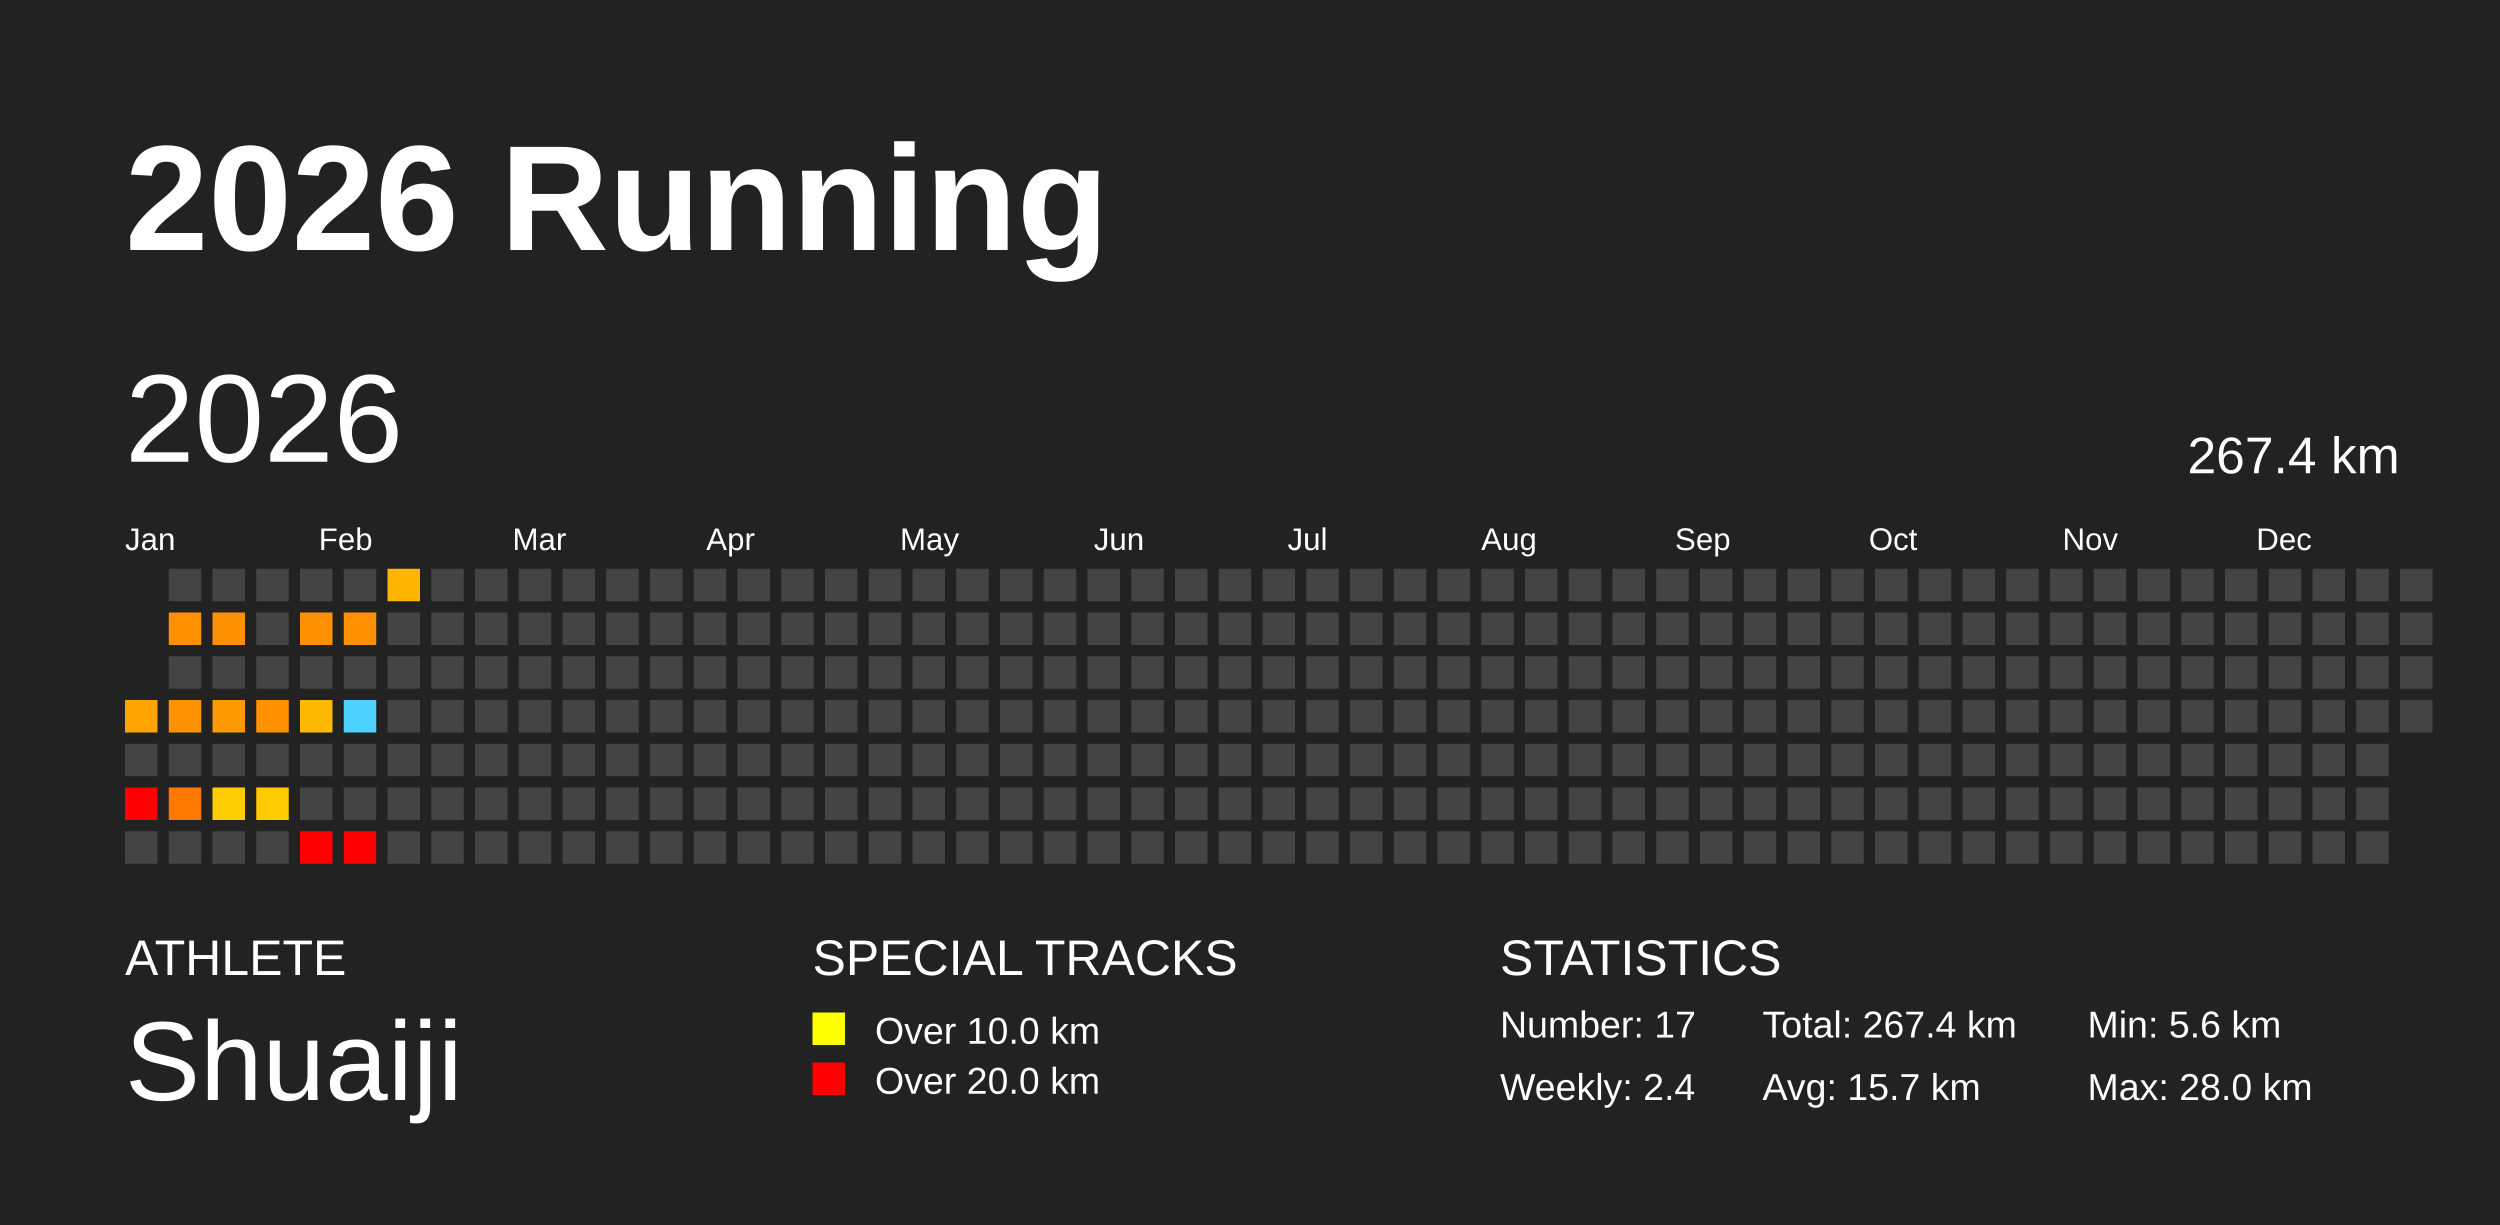
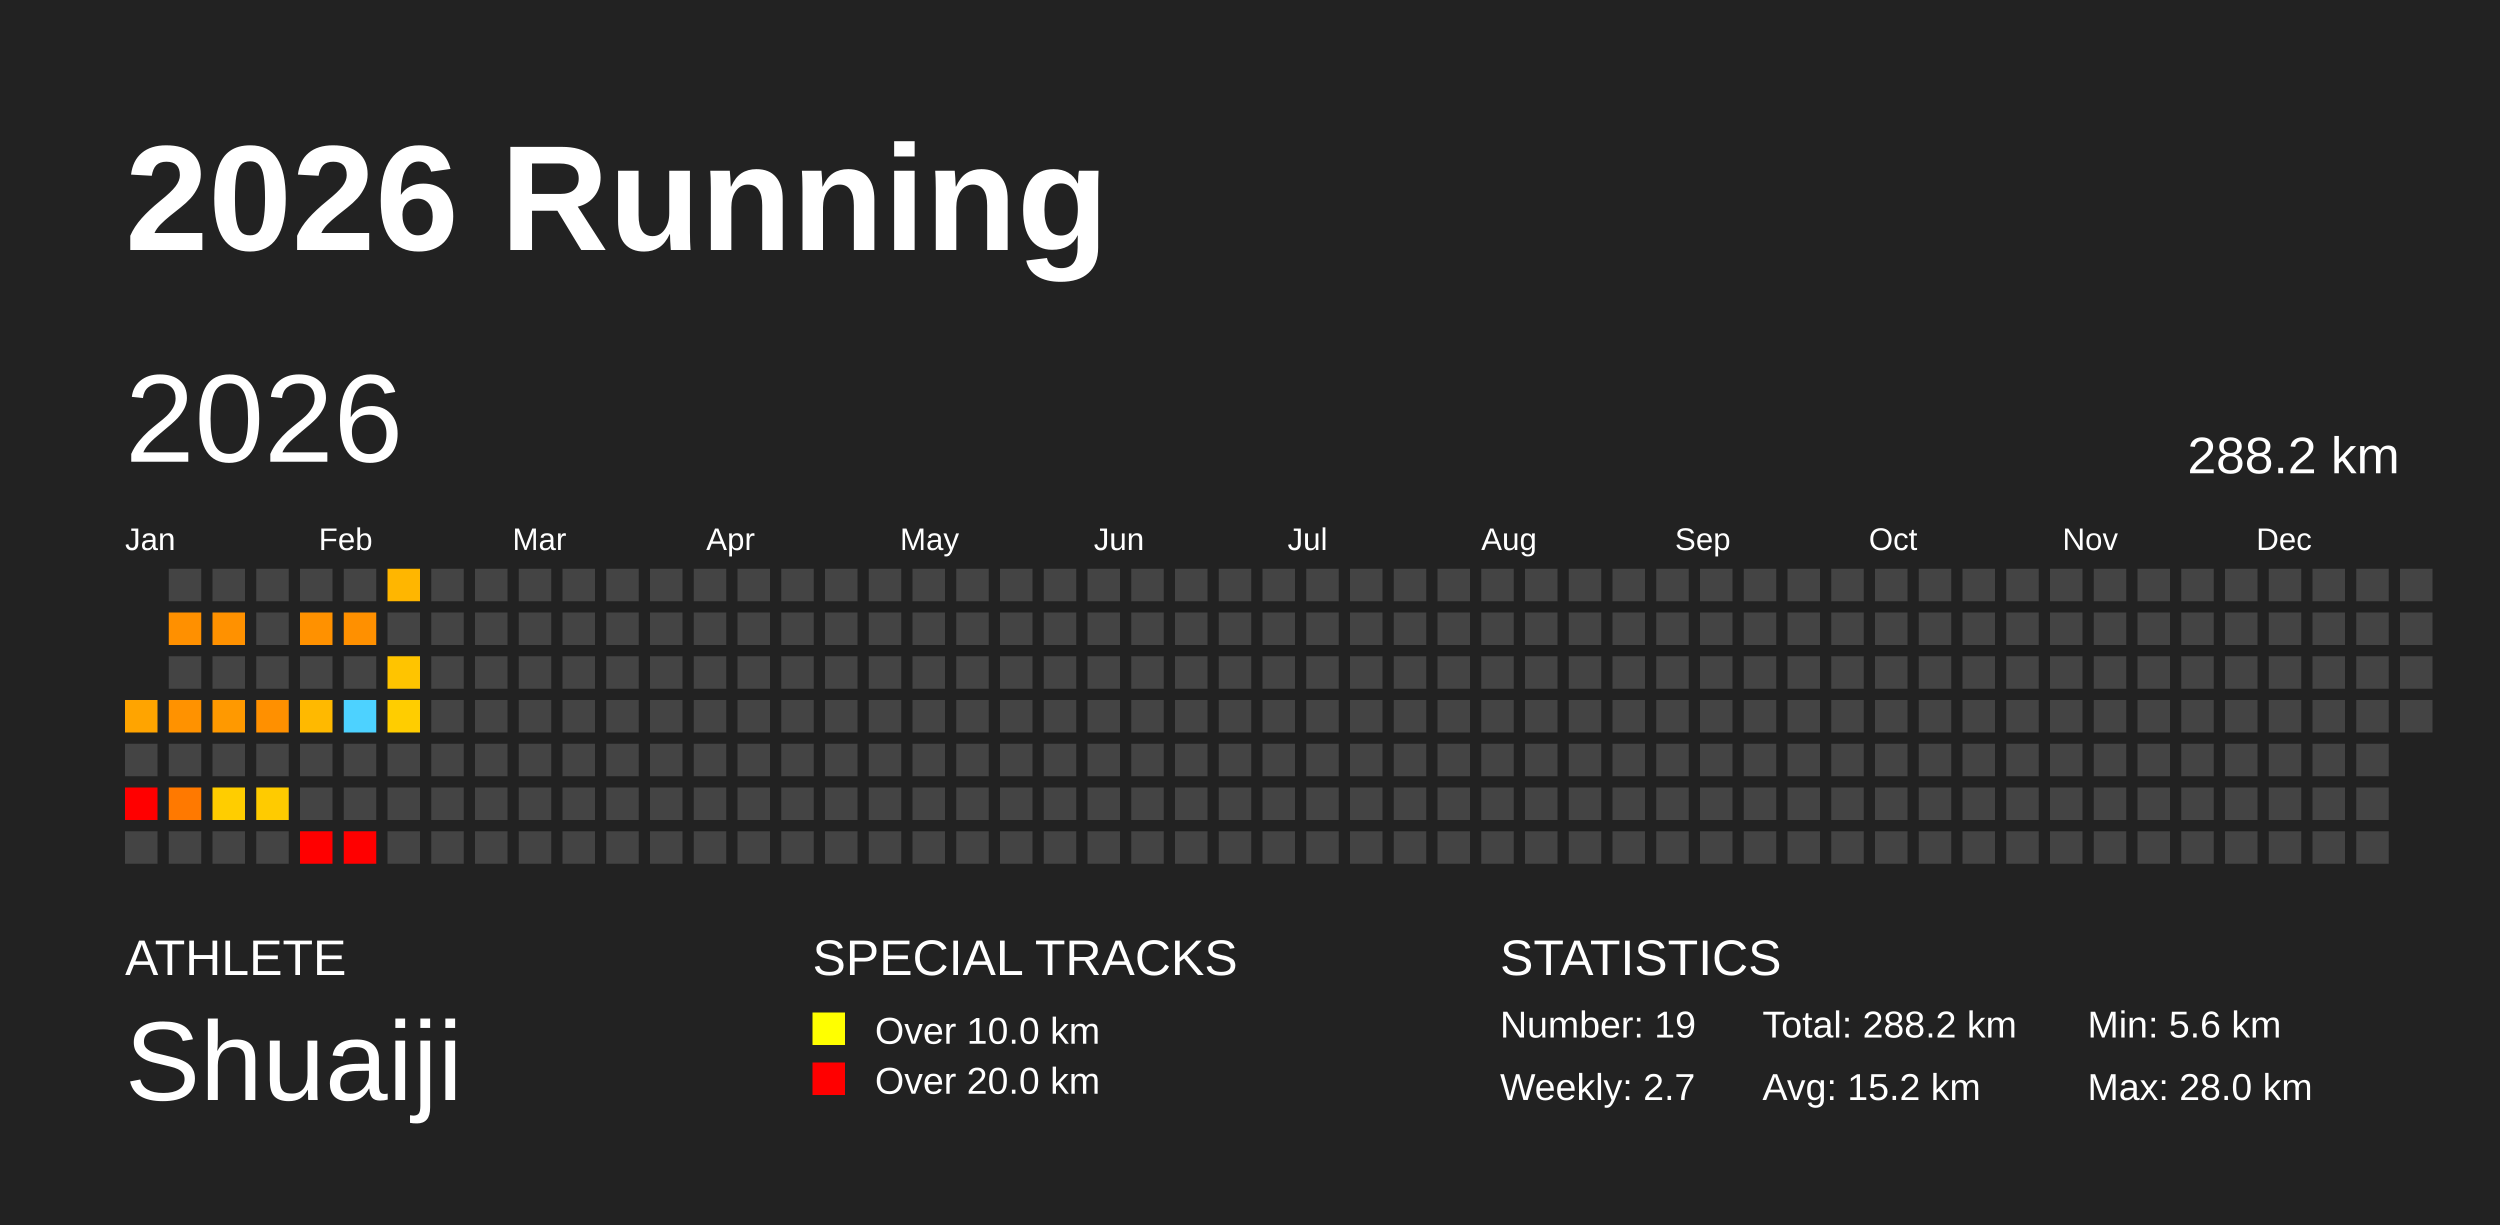
<svg xmlns="http://www.w3.org/2000/svg" baseProfile="full" height="98mm" version="1.1" viewBox="0,0,200,98" width="200mm">
  <defs />
  <rect fill="#222222" height="98" width="200" x="0" y="0" />
  <text fill="#FFFFFF" style="font-size:12px; font-family:Arial; font-weight:bold;" x="10" y="20">2026 Running</text>
  <text fill="#FFFFFF" style="font-size:4px; font-family:Arial" x="10" y="78">ATHLETE</text>
  <text fill="#FFFFFF" style="font-size:9px; font-family:Arial" x="10" y="88">Shuaiji</text>
  <text fill="#FFFFFF" style="font-size:4px; font-family:Arial" x="65" y="78">SPECIAL TRACKS</text>
  <rect fill="yellow" height="2.6" width="2.6" x="65" y="81" />
  <text fill="#FFFFFF" style="font-size:3px; font-family:Arial" x="70" y="83.5">Over 10.0 km</text>
  <rect fill="red" height="2.6" width="2.6" x="65" y="85" />
  <text fill="#FFFFFF" style="font-size:3px; font-family:Arial" x="70" y="87.5">Over 20.0 km</text>
  <text fill="#FFFFFF" style="font-size:4px; font-family:Arial" x="120" y="78">STATISTICS</text>
-   <text fill="#FFFFFF" style="font-size:3px; font-family:Arial" x="120" y="83">Number: 17</text>
-   <text fill="#FFFFFF" style="font-size:3px; font-family:Arial" x="120" y="88">Weekly: 2.4</text>
-   <text fill="#FFFFFF" style="font-size:3px; font-family:Arial" x="141" y="83">Total: 267.4 km</text>
-   <text fill="#FFFFFF" style="font-size:3px; font-family:Arial" x="141" y="88">Avg: 15.7 km</text>
+   <text fill="#FFFFFF" style="font-size:3px; font-family:Arial" x="120" y="83">Number: 19</text>
+   <text fill="#FFFFFF" style="font-size:3px; font-family:Arial" x="120" y="88">Weekly: 2.7</text>
+   <text fill="#FFFFFF" style="font-size:3px; font-family:Arial" x="141" y="83">Total: 288.2 km</text>
+   <text fill="#FFFFFF" style="font-size:3px; font-family:Arial" x="141" y="88">Avg: 15.2 km</text>
  <text fill="#FFFFFF" style="font-size:3px; font-family:Arial" x="167" y="83">Min: 5.6 km</text>
  <text fill="#FFFFFF" style="font-size:3px; font-family:Arial" x="167" y="88">Max: 28.0 km</text>
  <text dominant-baseline="hanging" fill="#FFFFFF" style="font-size:10.0px; font-family:Arial;" x="10" y="30">2026</text>
-   <text dominant-baseline="hanging" fill="#FFFFFF" style="font-size:4.125px; font-family:Arial;" x="175" y="35">267.4 km</text>
+   <text dominant-baseline="hanging" fill="#FFFFFF" style="font-size:4.125px; font-family:Arial;" x="175" y="35">288.2 km</text>
  <text fill="#FFFFFF" style="font-size:2.5px; font-family:Arial" x="10.0" y="44">Jan</text>
  <text fill="#FFFFFF" style="font-size:2.5px; font-family:Arial" x="25.5" y="44">Feb</text>
  <text fill="#FFFFFF" style="font-size:2.5px; font-family:Arial" x="41.0" y="44">Mar</text>
  <text fill="#FFFFFF" style="font-size:2.5px; font-family:Arial" x="56.5" y="44">Apr</text>
  <text fill="#FFFFFF" style="font-size:2.5px; font-family:Arial" x="72.0" y="44">May</text>
  <text fill="#FFFFFF" style="font-size:2.5px; font-family:Arial" x="87.5" y="44">Jun</text>
  <text fill="#FFFFFF" style="font-size:2.5px; font-family:Arial" x="103.0" y="44">Jul</text>
  <text fill="#FFFFFF" style="font-size:2.5px; font-family:Arial" x="118.5" y="44">Aug</text>
  <text fill="#FFFFFF" style="font-size:2.5px; font-family:Arial" x="134.0" y="44">Sep</text>
  <text fill="#FFFFFF" style="font-size:2.5px; font-family:Arial" x="149.5" y="44">Oct</text>
  <text fill="#FFFFFF" style="font-size:2.5px; font-family:Arial" x="165.0" y="44">Nov</text>
  <text fill="#FFFFFF" style="font-size:2.5px; font-family:Arial" x="180.5" y="44">Dec</text>
  <rect fill="#ffa400" height="2.6" width="2.6" x="10.0" y="56.0" />
  <rect fill="#444444" height="2.6" width="2.6" x="10.0" y="59.5" />
  <rect fill="red" height="2.6" width="2.6" x="10.0" y="63.0" />
  <rect fill="#444444" height="2.6" width="2.6" x="10.0" y="66.5" />
  <rect fill="#444444" height="2.6" width="2.6" x="13.5" y="45.5" />
  <rect fill="#ff9000" height="2.6" width="2.6" x="13.5" y="49.0" />
  <rect fill="#444444" height="2.6" width="2.6" x="13.5" y="52.5" />
  <rect fill="#ff9200" height="2.6" width="2.6" x="13.5" y="56.0" />
  <rect fill="#444444" height="2.6" width="2.6" x="13.5" y="59.5" />
  <rect fill="#ff7900" height="2.6" width="2.6" x="13.5" y="63.0" />
  <rect fill="#444444" height="2.6" width="2.6" x="13.5" y="66.5" />
  <rect fill="#444444" height="2.6" width="2.6" x="17.0" y="45.5" />
  <rect fill="#ff9100" height="2.6" width="2.6" x="17.0" y="49.0" />
  <rect fill="#444444" height="2.6" width="2.6" x="17.0" y="52.5" />
  <rect fill="#ff9900" height="2.6" width="2.6" x="17.0" y="56.0" />
  <rect fill="#444444" height="2.6" width="2.6" x="17.0" y="59.5" />
  <rect fill="#ffcd00" height="2.6" width="2.6" x="17.0" y="63.0" />
  <rect fill="#444444" height="2.6" width="2.6" x="17.0" y="66.5" />
  <rect fill="#444444" height="2.6" width="2.6" x="20.5" y="45.5" />
  <rect fill="#444444" height="2.6" width="2.6" x="20.5" y="49.0" />
  <rect fill="#444444" height="2.6" width="2.6" x="20.5" y="52.5" />
  <rect fill="#ff9000" height="2.6" width="2.6" x="20.5" y="56.0" />
  <rect fill="#444444" height="2.6" width="2.6" x="20.5" y="59.5" />
  <rect fill="#ffcb00" height="2.6" width="2.6" x="20.5" y="63.0" />
  <rect fill="#444444" height="2.6" width="2.6" x="20.5" y="66.5" />
  <rect fill="#444444" height="2.6" width="2.6" x="24.0" y="45.5" />
  <rect fill="#ff9100" height="2.6" width="2.6" x="24.0" y="49.0" />
  <rect fill="#444444" height="2.6" width="2.6" x="24.0" y="52.5" />
  <rect fill="#ffb900" height="2.6" width="2.6" x="24.0" y="56.0" />
  <rect fill="#444444" height="2.6" width="2.6" x="24.0" y="59.5" />
  <rect fill="#444444" height="2.6" width="2.6" x="24.0" y="63.0" />
  <rect fill="red" height="2.6" width="2.6" x="24.0" y="66.5" />
  <rect fill="#444444" height="2.6" width="2.6" x="27.5" y="45.5" />
  <rect fill="#ff9000" height="2.6" width="2.6" x="27.5" y="49.0" />
  <rect fill="#444444" height="2.6" width="2.6" x="27.5" y="52.5" />
  <rect fill="#4dd2ff" height="2.6" width="2.6" x="27.5" y="56.0" />
  <rect fill="#444444" height="2.6" width="2.6" x="27.5" y="59.5" />
  <rect fill="#444444" height="2.6" width="2.6" x="27.5" y="63.0" />
  <rect fill="red" height="2.6" width="2.6" x="27.5" y="66.5" />
  <rect fill="#ffb600" height="2.6" width="2.6" x="31.0" y="45.5" />
  <rect fill="#444444" height="2.6" width="2.6" x="31.0" y="49.0" />
-   <rect fill="#444444" height="2.6" width="2.6" x="31.0" y="52.5" />
-   <rect fill="#444444" height="2.6" width="2.6" x="31.0" y="56.0" />
+   <rect fill="#ffc400" height="2.6" width="2.6" x="31.0" y="52.5" />
+   <rect fill="#ffcd00" height="2.6" width="2.6" x="31.0" y="56.0" />
  <rect fill="#444444" height="2.6" width="2.6" x="31.0" y="59.5" />
  <rect fill="#444444" height="2.6" width="2.6" x="31.0" y="63.0" />
  <rect fill="#444444" height="2.6" width="2.6" x="31.0" y="66.5" />
  <rect fill="#444444" height="2.6" width="2.6" x="34.5" y="45.5" />
  <rect fill="#444444" height="2.6" width="2.6" x="34.5" y="49.0" />
  <rect fill="#444444" height="2.6" width="2.6" x="34.5" y="52.5" />
  <rect fill="#444444" height="2.6" width="2.6" x="34.5" y="56.0" />
  <rect fill="#444444" height="2.6" width="2.6" x="34.5" y="59.5" />
  <rect fill="#444444" height="2.6" width="2.6" x="34.5" y="63.0" />
  <rect fill="#444444" height="2.6" width="2.6" x="34.5" y="66.5" />
  <rect fill="#444444" height="2.6" width="2.6" x="38.0" y="45.5" />
  <rect fill="#444444" height="2.6" width="2.6" x="38.0" y="49.0" />
  <rect fill="#444444" height="2.6" width="2.6" x="38.0" y="52.5" />
  <rect fill="#444444" height="2.6" width="2.6" x="38.0" y="56.0" />
  <rect fill="#444444" height="2.6" width="2.6" x="38.0" y="59.5" />
  <rect fill="#444444" height="2.6" width="2.6" x="38.0" y="63.0" />
  <rect fill="#444444" height="2.6" width="2.6" x="38.0" y="66.5" />
  <rect fill="#444444" height="2.6" width="2.6" x="41.5" y="45.5" />
  <rect fill="#444444" height="2.6" width="2.6" x="41.5" y="49.0" />
  <rect fill="#444444" height="2.6" width="2.6" x="41.5" y="52.5" />
  <rect fill="#444444" height="2.6" width="2.6" x="41.5" y="56.0" />
  <rect fill="#444444" height="2.6" width="2.6" x="41.5" y="59.5" />
  <rect fill="#444444" height="2.6" width="2.6" x="41.5" y="63.0" />
  <rect fill="#444444" height="2.6" width="2.6" x="41.5" y="66.5" />
  <rect fill="#444444" height="2.6" width="2.6" x="45.0" y="45.5" />
  <rect fill="#444444" height="2.6" width="2.6" x="45.0" y="49.0" />
  <rect fill="#444444" height="2.6" width="2.6" x="45.0" y="52.5" />
  <rect fill="#444444" height="2.6" width="2.6" x="45.0" y="56.0" />
  <rect fill="#444444" height="2.6" width="2.6" x="45.0" y="59.5" />
  <rect fill="#444444" height="2.6" width="2.6" x="45.0" y="63.0" />
  <rect fill="#444444" height="2.6" width="2.6" x="45.0" y="66.5" />
  <rect fill="#444444" height="2.6" width="2.6" x="48.5" y="45.5" />
  <rect fill="#444444" height="2.6" width="2.6" x="48.5" y="49.0" />
  <rect fill="#444444" height="2.6" width="2.6" x="48.5" y="52.5" />
  <rect fill="#444444" height="2.6" width="2.6" x="48.5" y="56.0" />
  <rect fill="#444444" height="2.6" width="2.6" x="48.5" y="59.5" />
  <rect fill="#444444" height="2.6" width="2.6" x="48.5" y="63.0" />
  <rect fill="#444444" height="2.6" width="2.6" x="48.5" y="66.5" />
  <rect fill="#444444" height="2.6" width="2.6" x="52.0" y="45.5" />
  <rect fill="#444444" height="2.6" width="2.6" x="52.0" y="49.0" />
  <rect fill="#444444" height="2.6" width="2.6" x="52.0" y="52.5" />
  <rect fill="#444444" height="2.6" width="2.6" x="52.0" y="56.0" />
  <rect fill="#444444" height="2.6" width="2.6" x="52.0" y="59.5" />
  <rect fill="#444444" height="2.6" width="2.6" x="52.0" y="63.0" />
  <rect fill="#444444" height="2.6" width="2.6" x="52.0" y="66.5" />
  <rect fill="#444444" height="2.6" width="2.6" x="55.5" y="45.5" />
  <rect fill="#444444" height="2.6" width="2.6" x="55.5" y="49.0" />
  <rect fill="#444444" height="2.6" width="2.6" x="55.5" y="52.5" />
  <rect fill="#444444" height="2.6" width="2.6" x="55.5" y="56.0" />
  <rect fill="#444444" height="2.6" width="2.6" x="55.5" y="59.5" />
  <rect fill="#444444" height="2.6" width="2.6" x="55.5" y="63.0" />
  <rect fill="#444444" height="2.6" width="2.6" x="55.5" y="66.5" />
  <rect fill="#444444" height="2.6" width="2.6" x="59.0" y="45.5" />
  <rect fill="#444444" height="2.6" width="2.6" x="59.0" y="49.0" />
  <rect fill="#444444" height="2.6" width="2.6" x="59.0" y="52.5" />
  <rect fill="#444444" height="2.6" width="2.6" x="59.0" y="56.0" />
  <rect fill="#444444" height="2.6" width="2.6" x="59.0" y="59.5" />
  <rect fill="#444444" height="2.6" width="2.6" x="59.0" y="63.0" />
  <rect fill="#444444" height="2.6" width="2.6" x="59.0" y="66.5" />
  <rect fill="#444444" height="2.6" width="2.6" x="62.5" y="45.5" />
  <rect fill="#444444" height="2.6" width="2.6" x="62.5" y="49.0" />
  <rect fill="#444444" height="2.6" width="2.6" x="62.5" y="52.5" />
  <rect fill="#444444" height="2.6" width="2.6" x="62.5" y="56.0" />
  <rect fill="#444444" height="2.6" width="2.6" x="62.5" y="59.5" />
  <rect fill="#444444" height="2.6" width="2.6" x="62.5" y="63.0" />
  <rect fill="#444444" height="2.6" width="2.6" x="62.5" y="66.5" />
  <rect fill="#444444" height="2.6" width="2.6" x="66.0" y="45.5" />
  <rect fill="#444444" height="2.6" width="2.6" x="66.0" y="49.0" />
  <rect fill="#444444" height="2.6" width="2.6" x="66.0" y="52.5" />
  <rect fill="#444444" height="2.6" width="2.6" x="66.0" y="56.0" />
  <rect fill="#444444" height="2.6" width="2.6" x="66.0" y="59.5" />
  <rect fill="#444444" height="2.6" width="2.6" x="66.0" y="63.0" />
  <rect fill="#444444" height="2.6" width="2.6" x="66.0" y="66.5" />
  <rect fill="#444444" height="2.6" width="2.6" x="69.5" y="45.5" />
  <rect fill="#444444" height="2.6" width="2.6" x="69.5" y="49.0" />
  <rect fill="#444444" height="2.6" width="2.6" x="69.5" y="52.5" />
  <rect fill="#444444" height="2.6" width="2.6" x="69.5" y="56.0" />
  <rect fill="#444444" height="2.6" width="2.6" x="69.5" y="59.5" />
  <rect fill="#444444" height="2.6" width="2.6" x="69.5" y="63.0" />
  <rect fill="#444444" height="2.6" width="2.6" x="69.5" y="66.5" />
  <rect fill="#444444" height="2.6" width="2.6" x="73.0" y="45.5" />
  <rect fill="#444444" height="2.6" width="2.6" x="73.0" y="49.0" />
  <rect fill="#444444" height="2.6" width="2.6" x="73.0" y="52.5" />
  <rect fill="#444444" height="2.6" width="2.6" x="73.0" y="56.0" />
  <rect fill="#444444" height="2.6" width="2.6" x="73.0" y="59.5" />
  <rect fill="#444444" height="2.6" width="2.6" x="73.0" y="63.0" />
  <rect fill="#444444" height="2.6" width="2.6" x="73.0" y="66.5" />
  <rect fill="#444444" height="2.6" width="2.6" x="76.5" y="45.5" />
  <rect fill="#444444" height="2.6" width="2.6" x="76.5" y="49.0" />
  <rect fill="#444444" height="2.6" width="2.6" x="76.5" y="52.5" />
  <rect fill="#444444" height="2.6" width="2.6" x="76.5" y="56.0" />
  <rect fill="#444444" height="2.6" width="2.6" x="76.5" y="59.5" />
  <rect fill="#444444" height="2.6" width="2.6" x="76.5" y="63.0" />
  <rect fill="#444444" height="2.6" width="2.6" x="76.5" y="66.5" />
  <rect fill="#444444" height="2.6" width="2.6" x="80.0" y="45.5" />
  <rect fill="#444444" height="2.6" width="2.6" x="80.0" y="49.0" />
  <rect fill="#444444" height="2.6" width="2.6" x="80.0" y="52.5" />
  <rect fill="#444444" height="2.6" width="2.6" x="80.0" y="56.0" />
  <rect fill="#444444" height="2.6" width="2.6" x="80.0" y="59.5" />
  <rect fill="#444444" height="2.6" width="2.6" x="80.0" y="63.0" />
  <rect fill="#444444" height="2.6" width="2.6" x="80.0" y="66.5" />
  <rect fill="#444444" height="2.6" width="2.6" x="83.5" y="45.5" />
  <rect fill="#444444" height="2.6" width="2.6" x="83.5" y="49.0" />
  <rect fill="#444444" height="2.6" width="2.6" x="83.5" y="52.5" />
  <rect fill="#444444" height="2.6" width="2.6" x="83.5" y="56.0" />
  <rect fill="#444444" height="2.6" width="2.6" x="83.5" y="59.5" />
  <rect fill="#444444" height="2.6" width="2.6" x="83.5" y="63.0" />
  <rect fill="#444444" height="2.6" width="2.6" x="83.5" y="66.5" />
  <rect fill="#444444" height="2.6" width="2.6" x="87.0" y="45.5" />
  <rect fill="#444444" height="2.6" width="2.6" x="87.0" y="49.0" />
  <rect fill="#444444" height="2.6" width="2.6" x="87.0" y="52.5" />
  <rect fill="#444444" height="2.6" width="2.6" x="87.0" y="56.0" />
  <rect fill="#444444" height="2.6" width="2.6" x="87.0" y="59.5" />
  <rect fill="#444444" height="2.6" width="2.6" x="87.0" y="63.0" />
  <rect fill="#444444" height="2.6" width="2.6" x="87.0" y="66.5" />
  <rect fill="#444444" height="2.6" width="2.6" x="90.5" y="45.5" />
  <rect fill="#444444" height="2.6" width="2.6" x="90.5" y="49.0" />
  <rect fill="#444444" height="2.6" width="2.6" x="90.5" y="52.5" />
  <rect fill="#444444" height="2.6" width="2.6" x="90.5" y="56.0" />
  <rect fill="#444444" height="2.6" width="2.6" x="90.5" y="59.5" />
  <rect fill="#444444" height="2.6" width="2.6" x="90.5" y="63.0" />
  <rect fill="#444444" height="2.6" width="2.6" x="90.5" y="66.5" />
  <rect fill="#444444" height="2.6" width="2.6" x="94.0" y="45.5" />
  <rect fill="#444444" height="2.6" width="2.6" x="94.0" y="49.0" />
  <rect fill="#444444" height="2.6" width="2.6" x="94.0" y="52.5" />
  <rect fill="#444444" height="2.6" width="2.6" x="94.0" y="56.0" />
  <rect fill="#444444" height="2.6" width="2.6" x="94.0" y="59.5" />
  <rect fill="#444444" height="2.6" width="2.6" x="94.0" y="63.0" />
  <rect fill="#444444" height="2.6" width="2.6" x="94.0" y="66.5" />
  <rect fill="#444444" height="2.6" width="2.6" x="97.5" y="45.5" />
  <rect fill="#444444" height="2.6" width="2.6" x="97.5" y="49.0" />
  <rect fill="#444444" height="2.6" width="2.6" x="97.5" y="52.5" />
  <rect fill="#444444" height="2.6" width="2.6" x="97.5" y="56.0" />
  <rect fill="#444444" height="2.6" width="2.6" x="97.5" y="59.5" />
  <rect fill="#444444" height="2.6" width="2.6" x="97.5" y="63.0" />
  <rect fill="#444444" height="2.6" width="2.6" x="97.5" y="66.5" />
  <rect fill="#444444" height="2.6" width="2.6" x="101.0" y="45.5" />
  <rect fill="#444444" height="2.6" width="2.6" x="101.0" y="49.0" />
  <rect fill="#444444" height="2.6" width="2.6" x="101.0" y="52.5" />
  <rect fill="#444444" height="2.6" width="2.6" x="101.0" y="56.0" />
  <rect fill="#444444" height="2.6" width="2.6" x="101.0" y="59.5" />
  <rect fill="#444444" height="2.6" width="2.6" x="101.0" y="63.0" />
  <rect fill="#444444" height="2.6" width="2.6" x="101.0" y="66.5" />
  <rect fill="#444444" height="2.6" width="2.6" x="104.5" y="45.5" />
  <rect fill="#444444" height="2.6" width="2.6" x="104.5" y="49.0" />
  <rect fill="#444444" height="2.6" width="2.6" x="104.5" y="52.5" />
  <rect fill="#444444" height="2.6" width="2.6" x="104.5" y="56.0" />
  <rect fill="#444444" height="2.6" width="2.6" x="104.5" y="59.5" />
  <rect fill="#444444" height="2.6" width="2.6" x="104.5" y="63.0" />
  <rect fill="#444444" height="2.6" width="2.6" x="104.5" y="66.5" />
  <rect fill="#444444" height="2.6" width="2.6" x="108.0" y="45.5" />
  <rect fill="#444444" height="2.6" width="2.6" x="108.0" y="49.0" />
  <rect fill="#444444" height="2.6" width="2.6" x="108.0" y="52.5" />
  <rect fill="#444444" height="2.6" width="2.6" x="108.0" y="56.0" />
  <rect fill="#444444" height="2.6" width="2.6" x="108.0" y="59.5" />
  <rect fill="#444444" height="2.6" width="2.6" x="108.0" y="63.0" />
  <rect fill="#444444" height="2.6" width="2.6" x="108.0" y="66.5" />
  <rect fill="#444444" height="2.6" width="2.6" x="111.5" y="45.5" />
  <rect fill="#444444" height="2.6" width="2.6" x="111.5" y="49.0" />
  <rect fill="#444444" height="2.6" width="2.6" x="111.5" y="52.5" />
  <rect fill="#444444" height="2.6" width="2.6" x="111.5" y="56.0" />
  <rect fill="#444444" height="2.6" width="2.6" x="111.5" y="59.5" />
  <rect fill="#444444" height="2.6" width="2.6" x="111.5" y="63.0" />
  <rect fill="#444444" height="2.6" width="2.6" x="111.5" y="66.5" />
  <rect fill="#444444" height="2.6" width="2.6" x="115.0" y="45.5" />
  <rect fill="#444444" height="2.6" width="2.6" x="115.0" y="49.0" />
  <rect fill="#444444" height="2.6" width="2.6" x="115.0" y="52.5" />
  <rect fill="#444444" height="2.6" width="2.6" x="115.0" y="56.0" />
  <rect fill="#444444" height="2.6" width="2.6" x="115.0" y="59.5" />
  <rect fill="#444444" height="2.6" width="2.6" x="115.0" y="63.0" />
  <rect fill="#444444" height="2.6" width="2.6" x="115.0" y="66.5" />
  <rect fill="#444444" height="2.6" width="2.6" x="118.5" y="45.5" />
  <rect fill="#444444" height="2.6" width="2.6" x="118.5" y="49.0" />
  <rect fill="#444444" height="2.6" width="2.6" x="118.5" y="52.5" />
  <rect fill="#444444" height="2.6" width="2.6" x="118.5" y="56.0" />
  <rect fill="#444444" height="2.6" width="2.6" x="118.5" y="59.5" />
  <rect fill="#444444" height="2.6" width="2.6" x="118.5" y="63.0" />
  <rect fill="#444444" height="2.6" width="2.6" x="118.5" y="66.5" />
  <rect fill="#444444" height="2.6" width="2.6" x="122.0" y="45.5" />
  <rect fill="#444444" height="2.6" width="2.6" x="122.0" y="49.0" />
  <rect fill="#444444" height="2.6" width="2.6" x="122.0" y="52.5" />
  <rect fill="#444444" height="2.6" width="2.6" x="122.0" y="56.0" />
  <rect fill="#444444" height="2.6" width="2.6" x="122.0" y="59.5" />
  <rect fill="#444444" height="2.6" width="2.6" x="122.0" y="63.0" />
  <rect fill="#444444" height="2.6" width="2.6" x="122.0" y="66.5" />
  <rect fill="#444444" height="2.6" width="2.6" x="125.5" y="45.5" />
  <rect fill="#444444" height="2.6" width="2.6" x="125.5" y="49.0" />
  <rect fill="#444444" height="2.6" width="2.6" x="125.5" y="52.5" />
  <rect fill="#444444" height="2.6" width="2.6" x="125.5" y="56.0" />
  <rect fill="#444444" height="2.6" width="2.6" x="125.5" y="59.5" />
  <rect fill="#444444" height="2.6" width="2.6" x="125.5" y="63.0" />
  <rect fill="#444444" height="2.6" width="2.6" x="125.5" y="66.5" />
  <rect fill="#444444" height="2.6" width="2.6" x="129.0" y="45.5" />
  <rect fill="#444444" height="2.6" width="2.6" x="129.0" y="49.0" />
  <rect fill="#444444" height="2.6" width="2.6" x="129.0" y="52.5" />
  <rect fill="#444444" height="2.6" width="2.6" x="129.0" y="56.0" />
  <rect fill="#444444" height="2.6" width="2.6" x="129.0" y="59.5" />
  <rect fill="#444444" height="2.6" width="2.6" x="129.0" y="63.0" />
  <rect fill="#444444" height="2.6" width="2.6" x="129.0" y="66.5" />
  <rect fill="#444444" height="2.6" width="2.6" x="132.5" y="45.5" />
  <rect fill="#444444" height="2.6" width="2.6" x="132.5" y="49.0" />
  <rect fill="#444444" height="2.6" width="2.6" x="132.5" y="52.5" />
  <rect fill="#444444" height="2.6" width="2.6" x="132.5" y="56.0" />
  <rect fill="#444444" height="2.6" width="2.6" x="132.5" y="59.5" />
  <rect fill="#444444" height="2.6" width="2.6" x="132.5" y="63.0" />
  <rect fill="#444444" height="2.6" width="2.6" x="132.5" y="66.5" />
  <rect fill="#444444" height="2.6" width="2.6" x="136.0" y="45.5" />
  <rect fill="#444444" height="2.6" width="2.6" x="136.0" y="49.0" />
  <rect fill="#444444" height="2.6" width="2.6" x="136.0" y="52.5" />
  <rect fill="#444444" height="2.6" width="2.6" x="136.0" y="56.0" />
  <rect fill="#444444" height="2.6" width="2.6" x="136.0" y="59.5" />
  <rect fill="#444444" height="2.6" width="2.6" x="136.0" y="63.0" />
  <rect fill="#444444" height="2.6" width="2.6" x="136.0" y="66.5" />
  <rect fill="#444444" height="2.6" width="2.6" x="139.5" y="45.5" />
  <rect fill="#444444" height="2.6" width="2.6" x="139.5" y="49.0" />
  <rect fill="#444444" height="2.6" width="2.6" x="139.5" y="52.5" />
  <rect fill="#444444" height="2.6" width="2.6" x="139.5" y="56.0" />
  <rect fill="#444444" height="2.6" width="2.6" x="139.5" y="59.5" />
  <rect fill="#444444" height="2.6" width="2.6" x="139.5" y="63.0" />
  <rect fill="#444444" height="2.6" width="2.6" x="139.5" y="66.5" />
  <rect fill="#444444" height="2.6" width="2.6" x="143.0" y="45.5" />
  <rect fill="#444444" height="2.6" width="2.6" x="143.0" y="49.0" />
  <rect fill="#444444" height="2.6" width="2.6" x="143.0" y="52.5" />
  <rect fill="#444444" height="2.6" width="2.6" x="143.0" y="56.0" />
  <rect fill="#444444" height="2.6" width="2.6" x="143.0" y="59.5" />
  <rect fill="#444444" height="2.6" width="2.6" x="143.0" y="63.0" />
  <rect fill="#444444" height="2.6" width="2.6" x="143.0" y="66.5" />
  <rect fill="#444444" height="2.6" width="2.6" x="146.5" y="45.5" />
  <rect fill="#444444" height="2.6" width="2.6" x="146.5" y="49.0" />
  <rect fill="#444444" height="2.6" width="2.6" x="146.5" y="52.5" />
  <rect fill="#444444" height="2.6" width="2.6" x="146.5" y="56.0" />
  <rect fill="#444444" height="2.6" width="2.6" x="146.5" y="59.5" />
  <rect fill="#444444" height="2.6" width="2.6" x="146.5" y="63.0" />
  <rect fill="#444444" height="2.6" width="2.6" x="146.5" y="66.5" />
  <rect fill="#444444" height="2.6" width="2.6" x="150.0" y="45.5" />
  <rect fill="#444444" height="2.6" width="2.6" x="150.0" y="49.0" />
  <rect fill="#444444" height="2.6" width="2.6" x="150.0" y="52.5" />
  <rect fill="#444444" height="2.6" width="2.6" x="150.0" y="56.0" />
  <rect fill="#444444" height="2.6" width="2.6" x="150.0" y="59.5" />
  <rect fill="#444444" height="2.6" width="2.6" x="150.0" y="63.0" />
  <rect fill="#444444" height="2.6" width="2.6" x="150.0" y="66.5" />
  <rect fill="#444444" height="2.6" width="2.6" x="153.5" y="45.5" />
  <rect fill="#444444" height="2.6" width="2.6" x="153.5" y="49.0" />
  <rect fill="#444444" height="2.6" width="2.6" x="153.5" y="52.5" />
  <rect fill="#444444" height="2.6" width="2.6" x="153.5" y="56.0" />
  <rect fill="#444444" height="2.6" width="2.6" x="153.5" y="59.5" />
  <rect fill="#444444" height="2.6" width="2.6" x="153.5" y="63.0" />
  <rect fill="#444444" height="2.6" width="2.6" x="153.5" y="66.5" />
  <rect fill="#444444" height="2.6" width="2.6" x="157.0" y="45.5" />
  <rect fill="#444444" height="2.6" width="2.6" x="157.0" y="49.0" />
  <rect fill="#444444" height="2.6" width="2.6" x="157.0" y="52.5" />
  <rect fill="#444444" height="2.6" width="2.6" x="157.0" y="56.0" />
  <rect fill="#444444" height="2.6" width="2.6" x="157.0" y="59.5" />
  <rect fill="#444444" height="2.6" width="2.6" x="157.0" y="63.0" />
  <rect fill="#444444" height="2.6" width="2.6" x="157.0" y="66.5" />
  <rect fill="#444444" height="2.6" width="2.6" x="160.5" y="45.5" />
  <rect fill="#444444" height="2.6" width="2.6" x="160.5" y="49.0" />
  <rect fill="#444444" height="2.6" width="2.6" x="160.5" y="52.5" />
  <rect fill="#444444" height="2.6" width="2.6" x="160.5" y="56.0" />
  <rect fill="#444444" height="2.6" width="2.6" x="160.5" y="59.5" />
  <rect fill="#444444" height="2.6" width="2.6" x="160.5" y="63.0" />
  <rect fill="#444444" height="2.6" width="2.6" x="160.5" y="66.5" />
  <rect fill="#444444" height="2.6" width="2.6" x="164.0" y="45.5" />
  <rect fill="#444444" height="2.6" width="2.6" x="164.0" y="49.0" />
  <rect fill="#444444" height="2.6" width="2.6" x="164.0" y="52.5" />
  <rect fill="#444444" height="2.6" width="2.6" x="164.0" y="56.0" />
  <rect fill="#444444" height="2.6" width="2.6" x="164.0" y="59.5" />
  <rect fill="#444444" height="2.6" width="2.6" x="164.0" y="63.0" />
  <rect fill="#444444" height="2.6" width="2.6" x="164.0" y="66.5" />
  <rect fill="#444444" height="2.6" width="2.6" x="167.5" y="45.5" />
  <rect fill="#444444" height="2.6" width="2.6" x="167.5" y="49.0" />
  <rect fill="#444444" height="2.6" width="2.6" x="167.5" y="52.5" />
  <rect fill="#444444" height="2.6" width="2.6" x="167.5" y="56.0" />
  <rect fill="#444444" height="2.6" width="2.6" x="167.5" y="59.5" />
  <rect fill="#444444" height="2.6" width="2.6" x="167.5" y="63.0" />
  <rect fill="#444444" height="2.6" width="2.6" x="167.5" y="66.5" />
  <rect fill="#444444" height="2.6" width="2.6" x="171.0" y="45.5" />
  <rect fill="#444444" height="2.6" width="2.6" x="171.0" y="49.0" />
  <rect fill="#444444" height="2.6" width="2.6" x="171.0" y="52.5" />
  <rect fill="#444444" height="2.6" width="2.6" x="171.0" y="56.0" />
  <rect fill="#444444" height="2.6" width="2.6" x="171.0" y="59.5" />
  <rect fill="#444444" height="2.6" width="2.6" x="171.0" y="63.0" />
  <rect fill="#444444" height="2.6" width="2.6" x="171.0" y="66.5" />
  <rect fill="#444444" height="2.6" width="2.6" x="174.5" y="45.5" />
  <rect fill="#444444" height="2.6" width="2.6" x="174.5" y="49.0" />
  <rect fill="#444444" height="2.6" width="2.6" x="174.5" y="52.5" />
  <rect fill="#444444" height="2.6" width="2.6" x="174.5" y="56.0" />
  <rect fill="#444444" height="2.6" width="2.6" x="174.5" y="59.5" />
  <rect fill="#444444" height="2.6" width="2.6" x="174.5" y="63.0" />
  <rect fill="#444444" height="2.6" width="2.6" x="174.5" y="66.5" />
  <rect fill="#444444" height="2.6" width="2.6" x="178.0" y="45.5" />
  <rect fill="#444444" height="2.6" width="2.6" x="178.0" y="49.0" />
  <rect fill="#444444" height="2.6" width="2.6" x="178.0" y="52.5" />
  <rect fill="#444444" height="2.6" width="2.6" x="178.0" y="56.0" />
  <rect fill="#444444" height="2.6" width="2.6" x="178.0" y="59.5" />
  <rect fill="#444444" height="2.6" width="2.6" x="178.0" y="63.0" />
  <rect fill="#444444" height="2.6" width="2.6" x="178.0" y="66.5" />
  <rect fill="#444444" height="2.6" width="2.6" x="181.5" y="45.5" />
  <rect fill="#444444" height="2.6" width="2.6" x="181.5" y="49.0" />
  <rect fill="#444444" height="2.6" width="2.6" x="181.5" y="52.5" />
  <rect fill="#444444" height="2.6" width="2.6" x="181.5" y="56.0" />
  <rect fill="#444444" height="2.6" width="2.6" x="181.5" y="59.5" />
  <rect fill="#444444" height="2.6" width="2.6" x="181.5" y="63.0" />
  <rect fill="#444444" height="2.6" width="2.6" x="181.5" y="66.5" />
  <rect fill="#444444" height="2.6" width="2.6" x="185.0" y="45.5" />
  <rect fill="#444444" height="2.6" width="2.6" x="185.0" y="49.0" />
  <rect fill="#444444" height="2.6" width="2.6" x="185.0" y="52.5" />
  <rect fill="#444444" height="2.6" width="2.6" x="185.0" y="56.0" />
  <rect fill="#444444" height="2.6" width="2.6" x="185.0" y="59.5" />
  <rect fill="#444444" height="2.6" width="2.6" x="185.0" y="63.0" />
  <rect fill="#444444" height="2.6" width="2.6" x="185.0" y="66.5" />
  <rect fill="#444444" height="2.6" width="2.6" x="188.5" y="45.5" />
  <rect fill="#444444" height="2.6" width="2.6" x="188.5" y="49.0" />
  <rect fill="#444444" height="2.6" width="2.6" x="188.5" y="52.5" />
  <rect fill="#444444" height="2.6" width="2.6" x="188.5" y="56.0" />
  <rect fill="#444444" height="2.6" width="2.6" x="188.5" y="59.5" />
  <rect fill="#444444" height="2.6" width="2.6" x="188.5" y="63.0" />
  <rect fill="#444444" height="2.6" width="2.6" x="188.5" y="66.5" />
  <rect fill="#444444" height="2.6" width="2.6" x="192.0" y="45.5" />
  <rect fill="#444444" height="2.6" width="2.6" x="192.0" y="49.0" />
  <rect fill="#444444" height="2.6" width="2.6" x="192.0" y="52.5" />
  <rect fill="#444444" height="2.6" width="2.6" x="192.0" y="56.0" />
</svg>
